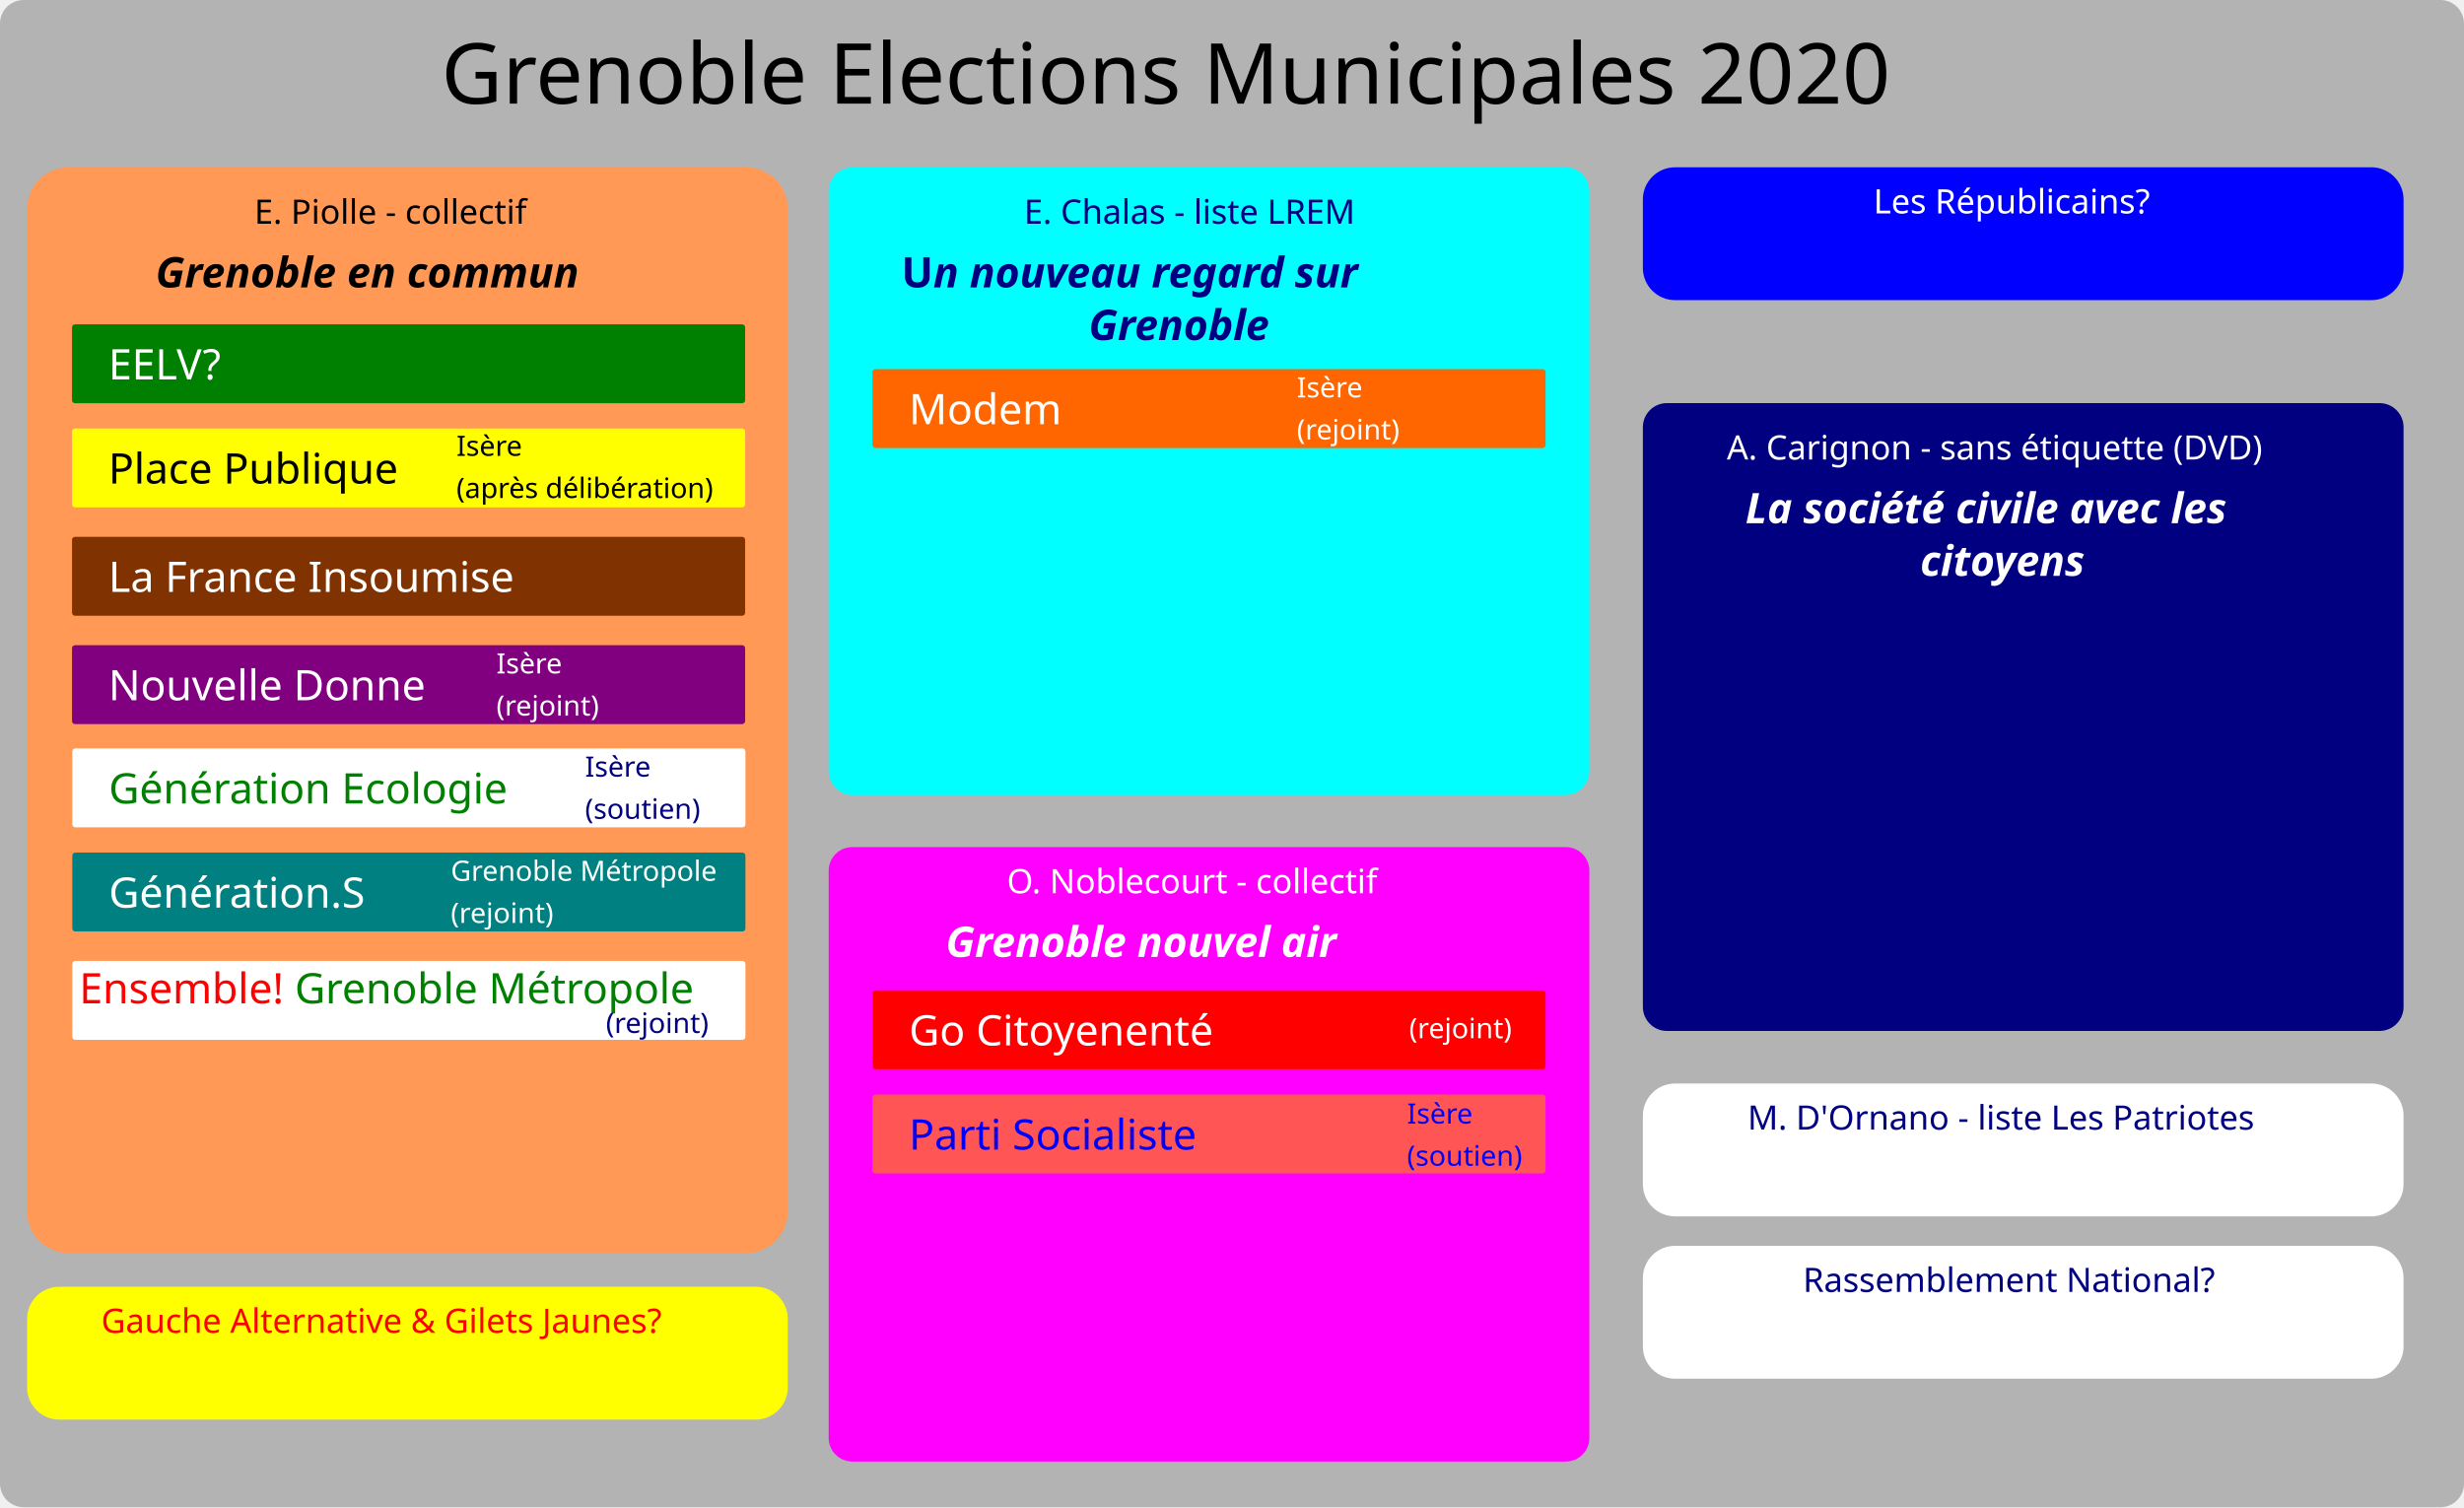
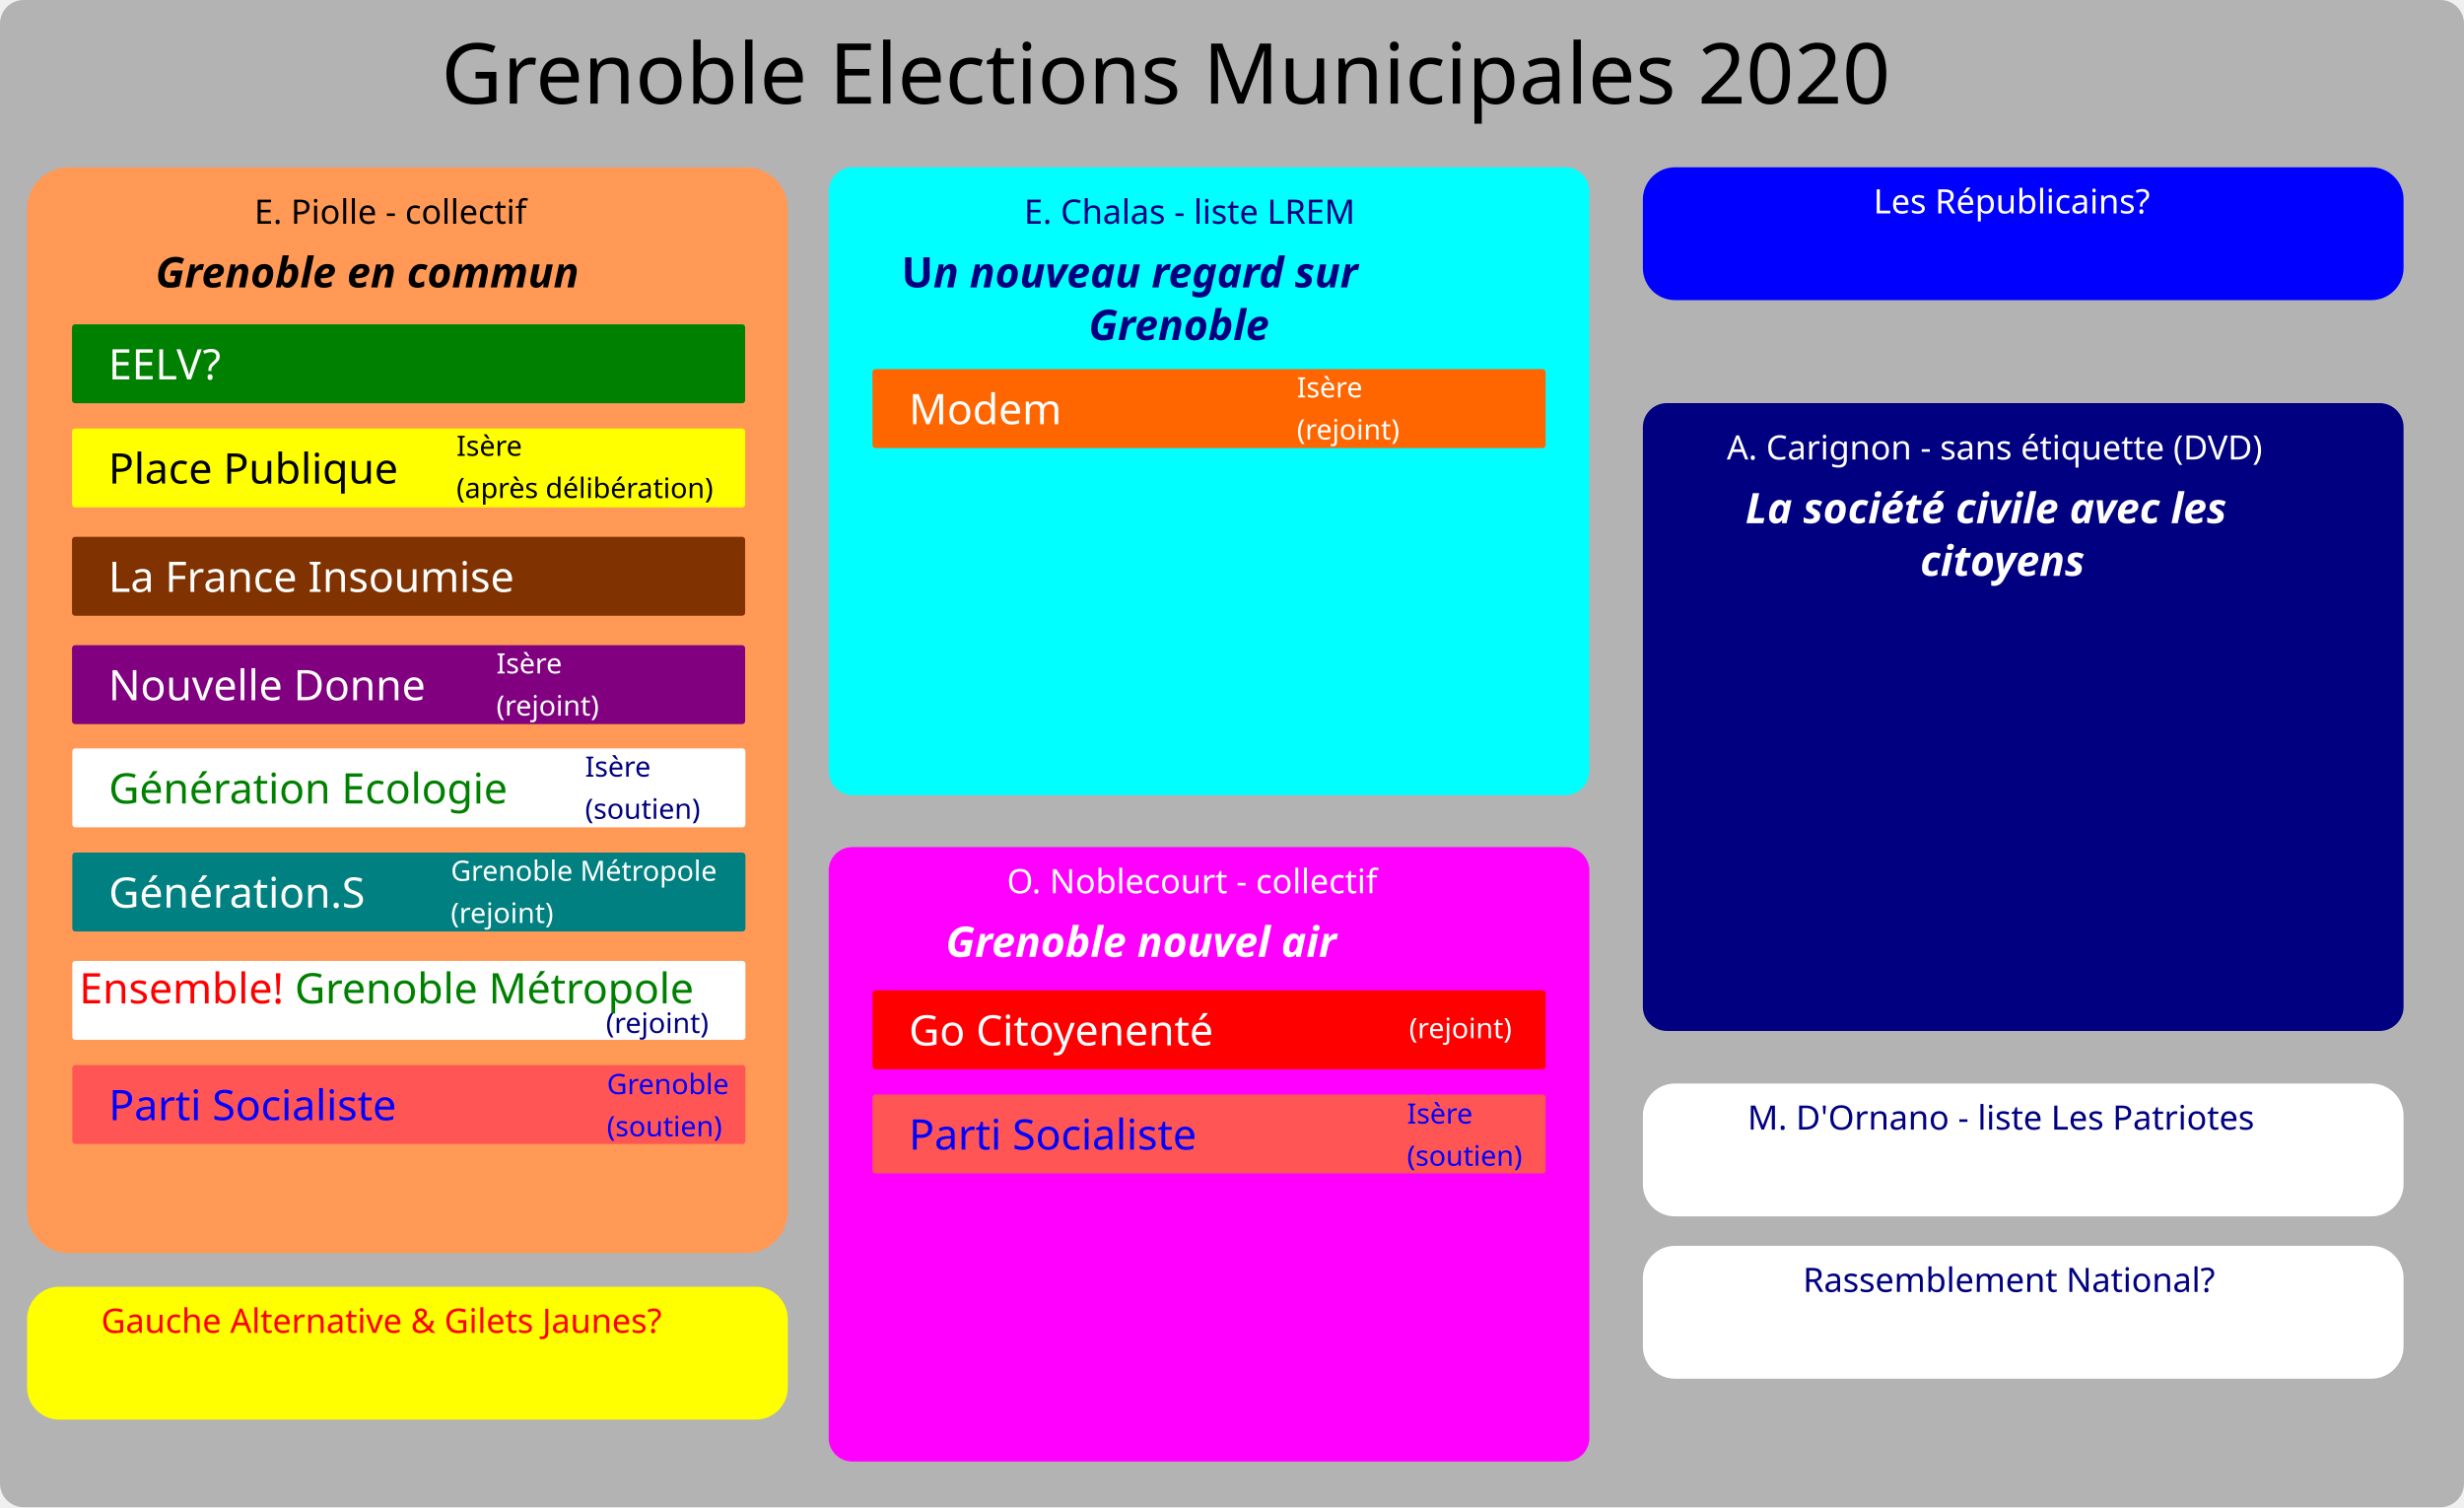
<svg xmlns="http://www.w3.org/2000/svg" width="309.641mm" height="189.4mm" viewBox="0 0 309.641 189.4" version="1.1" id="svg8">
-   <defs id="defs2" />
+   <defs id="defs2">
+     <marker style="overflow:visible;" id="Arrow2Lend" refX="0.0" refY="0.0" orient="auto">
+       <path transform="scale(1.1) rotate(180) translate(1,0)" d="M 8.719,4.034 L -2.207,0.016 L 8.719,-4.002 C 6.973,-1.63 6.983,1.616 8.719,4.034 z " style="fill-rule:evenodd;stroke-width:0.625;stroke-linejoin:round;stroke:#000000;stroke-opacity:1;fill:#000000;fill-opacity:1" id="path1338" />
+     </marker>
+     <marker style="overflow:visible" id="Arrow2Lstart" refX="0.0" refY="0.0" orient="auto">
+       <path transform="scale(1.1) translate(1,0)" d="M 8.719,4.034 L -2.207,0.016 L 8.719,-4.002 C 6.973,-1.63 6.983,1.616 8.719,4.034 z " style="fill-rule:evenodd;stroke-width:0.625;stroke-linejoin:round;stroke:#000000;stroke-opacity:1;fill:#000000;fill-opacity:1" id="path1335" />
+     </marker>
+   </defs>
  <g transform="translate(-3.993841,-8.021178)" id="layer1">
    <rect ry="2.969" y="8.021" x="3.994" height="189.4" width="309.641" id="rect1052" style="fill:#b3b3b3;stroke-width:0.262" />
    <text xml:space="preserve" style="font-style:normal;font-weight:normal;font-size:10.583px;line-height:1.25;font-family:sans-serif;fill:#000000;fill-opacity:1;stroke:none;stroke-width:0.265" x="59.446" y="21.039" id="text12">
      <tspan id="tspan10" x="59.446" y="21.039" style="stroke-width:0.265">Grenoble Elections Municipales 2020</tspan>
    </text>
    <rect style="fill:#ff9955;fill-rule:evenodd;stroke-width:0.235" id="rect14" width="95.592" height="136.442" x="7.399" y="29.043" ry="5.227" />
    <text xml:space="preserve" style="font-style:normal;font-weight:normal;font-size:5.292px;line-height:1.25;font-family:sans-serif;fill:#000000;fill-opacity:1;stroke:none;stroke-width:0.265" x="23.552" y="44.137" id="text18">
      <tspan id="tspan16" x="23.552" y="44.137" style="font-style:italic;font-variant:normal;font-weight:bold;font-stretch:normal;font-family:sans-serif;-inkscape-font-specification:'sans-serif Bold Italic';stroke-width:0.265">Grenoble en commun</tspan>
    </text>
    <text xml:space="preserve" style="font-style:normal;font-weight:normal;font-size:4.233px;line-height:1.25;font-family:sans-serif;fill:#000000;fill-opacity:1;stroke:none;stroke-width:0.265" x="35.961" y="36.133" id="text22">
      <tspan id="tspan20" x="35.961" y="36.133" style="stroke-width:0.265">E. Piolle - collectif</tspan>
    </text>
    <rect ry="3.022" y="29.043" x="108.131" height="78.897" width="95.592" id="rect14-2" style="fill:#00ffff;fill-rule:evenodd;stroke-width:0.179" />
    <text id="text18-9" y="44.137" x="155.584" style="font-style:normal;font-weight:normal;font-size:5.292px;line-height:1.25;font-family:sans-serif;text-align:center;text-anchor:middle;fill:#000080;fill-opacity:1;stroke:none;stroke-width:0.265" xml:space="preserve">
      <tspan style="font-style:normal;font-variant:normal;font-weight:bold;font-stretch:normal;font-family:sans-serif;-inkscape-font-specification:'sans-serif Bold';text-align:center;text-anchor:middle;fill:#000080;stroke-width:0.265" y="44.137" x="155.584" id="tspan16-8">U<tspan style="font-style:italic;font-variant:normal;font-weight:bold;font-stretch:normal;font-family:sans-serif;-inkscape-font-specification:'sans-serif Bold Italic';fill:#000080" id="tspan53">n nouveau regard sur</tspan>
      </tspan>
      <tspan style="font-style:italic;font-variant:normal;font-weight:bold;font-stretch:normal;font-family:sans-serif;-inkscape-font-specification:'sans-serif Bold Italic';text-align:center;text-anchor:middle;fill:#000080;stroke-width:0.265" y="50.751" x="155.584" id="tspan51">Grenoble</tspan>
    </text>
    <text id="text22-2" y="36.133" x="132.687" style="font-style:normal;font-weight:normal;font-size:4.233px;line-height:1.25;font-family:sans-serif;fill:#000080;fill-opacity:1;stroke:none;stroke-width:0.265" xml:space="preserve">
      <tspan style="fill:#000080;stroke-width:0.265" y="36.133" x="132.687" id="tspan20-0">E. Chalas - liste LREM</tspan>
    </text>
    <rect style="fill:#000080;fill-rule:evenodd;stroke-width:0.179" id="rect14-2-5" width="95.592" height="78.897" x="210.447" y="58.677" ry="3.022" />
    <text xml:space="preserve" style="font-style:normal;font-weight:normal;font-size:5.292px;line-height:1.25;font-family:sans-serif;text-align:center;text-anchor:middle;fill:#ffffff;fill-opacity:1;stroke:none;stroke-width:0.265" x="259.071" y="73.77" id="text18-9-8">
      <tspan id="tspan51-5" x="259.071" y="73.77" style="font-style:italic;font-variant:normal;font-weight:bold;font-stretch:normal;font-family:sans-serif;-inkscape-font-specification:'sans-serif Bold Italic';text-align:center;text-anchor:middle;fill:#ffffff;stroke-width:0.265">La société civile avec les </tspan>
      <tspan id="tspan93" x="259.071" y="80.385" style="font-style:italic;font-variant:normal;font-weight:bold;font-stretch:normal;font-family:sans-serif;-inkscape-font-specification:'sans-serif Bold Italic';text-align:center;text-anchor:middle;fill:#ffffff;stroke-width:0.265">citoyens</tspan>
    </text>
    <text xml:space="preserve" style="font-style:normal;font-weight:normal;font-size:4.233px;line-height:1.25;font-family:sans-serif;fill:#ffffff;fill-opacity:1;stroke:none;stroke-width:0.265" x="220.991" y="65.766" id="text22-2-1">
      <tspan id="tspan20-0-3" x="220.991" y="65.766" style="fill:#ffffff;stroke-width:0.265">A. Carignon - sans étiquette (DVD)</tspan>
    </text>
    <rect style="fill:#ff00ff;fill-rule:evenodd;stroke-width:0.177" id="rect14-2-2" width="95.592" height="77.209" x="108.131" y="114.473" ry="2.958" />
    <text xml:space="preserve" style="font-style:normal;font-weight:normal;font-size:5.292px;line-height:1.25;font-family:sans-serif;text-align:center;text-anchor:middle;fill:#ffffff;fill-opacity:1;stroke:none;stroke-width:0.265" x="155.65" y="128.27" id="text18-9-1">
      <tspan id="tspan51-1" x="155.65" y="128.27" style="font-style:italic;font-variant:normal;font-weight:bold;font-stretch:normal;font-family:sans-serif;-inkscape-font-specification:'sans-serif Bold Italic';text-align:center;text-anchor:middle;fill:#ffffff;stroke-width:0.265">Grenoble nouvel air<tspan style="font-style:normal;font-variant:normal;font-weight:bold;font-stretch:normal;font-family:sans-serif;-inkscape-font-specification:'sans-serif Bold';text-align:center;text-anchor:middle;fill:#ffffff;stroke-width:0.265" id="tspan128" />
      </tspan>
    </text>
    <text xml:space="preserve" style="font-style:normal;font-weight:normal;font-size:4.233px;line-height:1.25;font-family:sans-serif;fill:#ffffff;fill-opacity:1;stroke:none;stroke-width:0.265" x="130.525" y="120.266" id="text22-2-8">
      <tspan id="tspan20-0-7" x="130.525" y="120.266" style="fill:#ffffff;stroke-width:0.265">O. Noblecourt - collectif</tspan>
    </text>
    <rect ry="0.38" y="48.777" x="13.044" height="9.914" width="84.589" id="rect14-3" style="fill:#008000;fill-rule:evenodd;stroke-width:0.06" />
    <text xml:space="preserve" style="font-style:normal;font-weight:normal;font-size:5.292px;line-height:1.25;font-family:sans-serif;fill:#000000;fill-opacity:1;stroke:none;stroke-width:0.265" x="17.616" y="55.696" id="text125">
      <tspan id="tspan123" x="17.616" y="55.696" style="fill:#ffffff;stroke-width:0.265">EELV?</tspan>
    </text>
    <rect style="fill:#ffff00;fill-rule:evenodd;stroke-width:0.06" id="rect14-3-9" width="84.589" height="9.914" x="13.044" y="61.866" ry="0.38" />
    <text id="text125-1" y="68.785" x="17.616" style="font-style:normal;font-weight:normal;font-size:5.292px;line-height:1.25;font-family:sans-serif;fill:#000000;fill-opacity:1;stroke:none;stroke-width:0.265" xml:space="preserve">
      <tspan style="fill:#000000;stroke-width:0.265" y="68.785" x="17.616" id="tspan123-7">Place Publique</tspan>
    </text>
    <text xml:space="preserve" style="font-size:4.233px;line-height:1.25;font-family:sans-serif;stroke-width:0.265" x="61.357" y="65.307" id="text150">
      <tspan id="tspan148" x="61.357" y="65.307" style="font-size:3.528px;stroke-width:0.265">Isère</tspan>
      <tspan x="61.357" y="70.598" style="font-size:3.528px;stroke-width:0.265" id="tspan152">(après délibération)</tspan>
    </text>
    <rect ry="0.38" y="75.483" x="13.044" height="9.914" width="84.589" id="rect14-3-9-0" style="fill:#803300;fill-rule:evenodd;stroke-width:0.06" />
    <text xml:space="preserve" style="font-style:normal;font-weight:normal;font-size:5.292px;line-height:1.25;font-family:sans-serif;fill:#ffffff;fill-opacity:1;stroke:none;stroke-width:0.265" x="17.616" y="82.403" id="text125-1-9">
      <tspan id="tspan123-7-5" x="17.616" y="82.403" style="fill:#ffffff;stroke-width:0.265">La France Insoumise</tspan>
    </text>
    <rect style="fill:#800080;fill-rule:evenodd;stroke-width:0.06" id="rect14-3-9-0-0" width="84.589" height="9.914" x="13.044" y="89.101" ry="0.38" />
    <text id="text125-1-9-3" y="96.02" x="17.616" style="font-style:normal;font-weight:normal;font-size:5.292px;line-height:1.25;font-family:sans-serif;fill:#ffffff;fill-opacity:1;stroke:none;stroke-width:0.265" xml:space="preserve">
      <tspan style="fill:#ffffff;stroke-width:0.265" y="96.02" x="17.616" id="tspan123-7-5-9">Nouvelle Donne</tspan>
    </text>
    <text id="text150-3" y="92.65" x="66.366" style="font-size:4.233px;line-height:1.25;font-family:sans-serif;fill:#ffffff;stroke-width:0.265" xml:space="preserve">
      <tspan style="font-size:3.528px;fill:#ffffff;stroke-width:0.265" y="92.65" x="66.366" id="tspan148-7">Isère</tspan>
      <tspan id="tspan152-8" style="font-size:3.528px;fill:#ffffff;stroke-width:0.265" y="97.942" x="66.366">(rejoint)</tspan>
    </text>
    <rect ry="0.38" y="102.071" x="13.081" height="9.914" width="84.589" id="rect14-3-9-0-0-4" style="fill:#ffffff;fill-rule:evenodd;stroke-width:0.06" />
    <text xml:space="preserve" style="font-style:normal;font-weight:normal;font-size:5.292px;line-height:1.25;font-family:sans-serif;fill:#008000;fill-opacity:1;stroke:none;stroke-width:0.265" x="17.653" y="108.99" id="text125-1-9-3-9">
      <tspan id="tspan123-7-5-9-1" x="17.653" y="108.99" style="fill:#008000;stroke-width:0.265">Génération Ecologie</tspan>
    </text>
    <text xml:space="preserve" style="font-size:4.233px;line-height:1.25;font-family:sans-serif;fill:#000080;stroke-width:0.265" x="77.515" y="105.62" id="text150-3-7">
      <tspan id="tspan148-7-5" x="77.515" y="105.62" style="font-size:3.528px;fill:#000080;stroke-width:0.265">Isère</tspan>
      <tspan x="77.515" y="110.911" style="font-size:3.528px;fill:#000080;stroke-width:0.265" id="tspan152-8-5">(soutien)</tspan>
    </text>
    <rect ry="0.38" y="54.409" x="113.632" height="9.914" width="84.589" id="rect14-3-9-0-0-45" style="fill:#ff6600;fill-rule:evenodd;stroke-width:0.06" />
    <text xml:space="preserve" style="font-style:normal;font-weight:normal;font-size:5.292px;line-height:1.25;font-family:sans-serif;fill:#ffffff;fill-opacity:1;stroke:none;stroke-width:0.265" x="118.21" y="61.328" id="text125-1-9-3-8">
      <tspan id="tspan123-7-5-9-6" x="118.21" y="61.328" style="fill:#ffffff;stroke-width:0.265">Modem</tspan>
    </text>
    <text xml:space="preserve" style="font-size:4.233px;line-height:1.25;font-family:sans-serif;fill:#ffffff;stroke-width:0.265" x="166.96" y="57.958" id="text150-3-2">
      <tspan id="tspan148-7-51" x="166.96" y="57.958" style="font-size:3.528px;fill:#ffffff;stroke-width:0.265">Isère</tspan>
      <tspan x="166.96" y="63.25" style="font-size:3.528px;fill:#ffffff;stroke-width:0.265" id="tspan152-8-3">(rejoint)</tspan>
    </text>
    <rect style="fill:#ff0000;fill-rule:evenodd;stroke-width:0.06" id="rect14-3-9-0-0-45-9" width="84.589" height="9.914" x="113.632" y="132.474" ry="0.38" />
    <text id="text125-1-9-3-8-3" y="139.394" x="118.21" style="font-style:normal;font-weight:normal;font-size:5.292px;line-height:1.25;font-family:sans-serif;fill:#ffffff;fill-opacity:1;stroke:none;stroke-width:0.265" xml:space="preserve">
      <tspan style="fill:#ffffff;stroke-width:0.265" y="139.394" x="118.21" id="tspan123-7-5-9-6-4">Go Citoyenenté</tspan>
    </text>
    <text id="text150-3-2-1" y="138.484" x="181.07" style="font-size:4.233px;line-height:1.25;font-family:sans-serif;fill:#ffffff;stroke-width:0.265" xml:space="preserve">
      <tspan id="tspan152-8-3-5" style="font-size:3.528px;fill:#ffffff;stroke-width:0.265" y="138.484" x="181.07">(rejoint)</tspan>
    </text>
    <rect ry="4.045" y="144.178" x="210.447" height="16.695" width="95.592" id="rect14-2-2-5" style="fill:#ffffff;fill-rule:evenodd;stroke-width:0.082" />
    <text id="text22-2-8-0" y="149.97" x="223.604" style="font-style:normal;font-weight:normal;font-size:4.233px;line-height:1.25;font-family:sans-serif;fill:#000080;fill-opacity:1;stroke:none;stroke-width:0.265" xml:space="preserve">
      <tspan style="fill:#000080;stroke-width:0.265" y="149.97" x="223.604" id="tspan20-0-7-6">M. D'Ornano - liste Les Patriotes</tspan>
    </text>
    <rect ry="0.38" y="115.16" x="13.081" height="9.914" width="84.589" id="rect14-3-9-0-0-7" style="fill:#008080;fill-rule:evenodd;stroke-width:0.06" />
    <text xml:space="preserve" style="font-style:normal;font-weight:normal;font-size:5.292px;line-height:1.25;font-family:sans-serif;fill:#ffffff;fill-opacity:1;stroke:none;stroke-width:0.265" x="17.653" y="122.079" id="text125-1-9-3-7">
      <tspan id="tspan123-7-5-9-9" x="17.653" y="122.079" style="fill:#ffffff;stroke-width:0.265">Génération.S</tspan>
    </text>
    <text xml:space="preserve" style="font-size:4.233px;line-height:1.25;font-family:sans-serif;fill:#ffffff;stroke-width:0.265" x="60.639" y="118.708" id="text150-3-5">
      <tspan id="tspan148-7-3" x="60.639" y="118.708" style="font-size:3.528px;fill:#ffffff;stroke-width:0.265">Grenoble Métropole</tspan>
      <tspan x="60.639" y="124" style="font-size:3.528px;fill:#ffffff;stroke-width:0.265" id="tspan152-8-33">(rejoint)</tspan>
    </text>
    <rect style="fill:#ffffff;fill-rule:evenodd;stroke-width:0.06" id="rect14-3-9-0-0-4-3" width="84.589" height="9.914" x="13.081" y="128.777" ry="0.38" />
    <text id="text125-1-9-3-9-5" y="134.109" x="13.948" style="font-style:normal;font-weight:normal;font-size:5.292px;line-height:1.25;font-family:sans-serif;fill:#ff0000;fill-opacity:1;stroke:none;stroke-width:0.265" xml:space="preserve">
      <tspan style="fill:#ff0000;stroke-width:0.265" y="134.109" x="13.948" id="tspan123-7-5-9-1-0">Ensemble! <tspan id="tspan1154" style="fill:#008000">Grenoble Métropole</tspan>
      </tspan>
    </text>
    <text id="text150-3-7-2" y="137.827" x="80.135" style="font-size:4.233px;line-height:1.25;font-family:sans-serif;fill:#000080;stroke-width:0.265" xml:space="preserve">
      <tspan id="tspan152-8-5-2" style="font-size:3.528px;fill:#000080;stroke-width:0.265" y="137.827" x="80.135">(rejoint)</tspan>
    </text>
    <rect style="fill:#0000ff;fill-rule:evenodd;stroke-width:0.082" id="rect14-2-2-5-8" width="95.592" height="16.695" x="210.447" y="29.043" ry="4.045" />
    <text xml:space="preserve" style="font-style:normal;font-weight:normal;font-size:4.233px;line-height:1.25;font-family:sans-serif;fill:#ffffff;fill-opacity:1;stroke:none;stroke-width:0.265" x="239.431" y="34.836" id="text22-2-8-0-4">
      <tspan id="tspan20-0-7-6-5" x="239.431" y="34.836" style="fill:#ffffff;stroke-width:0.265">Les Républicains?</tspan>
    </text>
    <rect ry="4.045" y="169.719" x="7.399" height="16.695" width="95.592" id="rect14-2-2-5-8-6" style="fill:#ffff00;fill-rule:evenodd;stroke-width:0.082" />
    <text id="text22-2-8-0-4-1" y="175.511" x="16.702" style="font-style:normal;font-weight:normal;font-size:4.233px;line-height:1.25;font-family:sans-serif;fill:#ff0000;fill-opacity:1;stroke:none;stroke-width:0.265" xml:space="preserve">
      <tspan style="fill:#ff0000;stroke-width:0.265" y="175.511" x="16.702" id="tspan20-0-7-6-5-5">Gauche Alternative &amp; Gilets Jaunes?</tspan>
    </text>
    <rect style="fill:#ffffff;fill-rule:evenodd;stroke-width:0.082" id="rect14-2-2-5-6" width="95.592" height="16.695" x="210.447" y="164.577" ry="4.045" />
    <text xml:space="preserve" style="font-style:normal;font-weight:normal;font-size:4.233px;line-height:1.25;font-family:sans-serif;fill:#000080;fill-opacity:1;stroke:none;stroke-width:0.265" x="230.568" y="170.369" id="text22-2-8-0-0">
      <tspan id="tspan20-0-7-6-3" x="230.568" y="170.369" style="fill:#000080;stroke-width:0.265">Rassemblement National?</tspan>
    </text>
-     <rect ry="0.38" y="145.563" x="113.632" height="9.914" width="84.589" id="rect14-3-9-0-0-45-9-9" style="fill:#ff5555;fill-rule:evenodd;stroke-width:0.06" />
+     <rect ry="0.38" y="145.563" x="113.632" height="9.914" width="84.589" id="rect14-3-9-0-0-45-9-9" style="fill:#ff5555;fill-rule:evenodd;stroke-width:0.06;fill-opacity:1" />
    <text xml:space="preserve" style="font-style:normal;font-weight:normal;font-size:5.292px;line-height:1.25;font-family:sans-serif;fill:#0000ff;fill-opacity:1;stroke:none;stroke-width:0.265" x="118.21" y="152.482" id="text125-1-9-3-8-3-0">
      <tspan id="tspan123-7-5-9-6-4-7" x="118.21" y="152.482" style="fill:#0000ff;stroke-width:0.265">Parti Socialiste</tspan>
    </text>
    <text xml:space="preserve" style="font-size:4.233px;line-height:1.25;font-family:sans-serif;fill:#0000ff;stroke-width:0.265" x="180.808" y="149.215" id="text150-3-2-1-1">
      <tspan x="180.808" y="149.215" style="font-size:3.528px;fill:#0000ff;stroke-width:0.265" id="tspan152-8-3-5-6">Isère</tspan>
      <tspan id="tspan1267" x="180.808" y="154.507" style="font-size:3.528px;fill:#0000ff;stroke-width:0.265">(soutien)</tspan>
    </text>
+     <rect style="fill:#ff5555;fill-rule:evenodd;stroke-width:0.06" id="rect14-3-9-0-0-45-9-9-2" width="84.589" height="9.914" x="13.081" y="141.866" ry="0.38" />
+     <text id="text125-1-9-3-8-3-0-8" y="148.785" x="17.659" style="font-style:normal;font-weight:normal;font-size:5.292px;line-height:1.25;font-family:sans-serif;fill:#0000ff;fill-opacity:1;stroke:none;stroke-width:0.265" xml:space="preserve">
+       <tspan style="fill:#0000ff;stroke-width:0.265" y="148.785" x="17.659" id="tspan123-7-5-9-6-4-7-2">Parti Socialiste</tspan>
+     </text>
+     <text id="text150-3-2-1-1-4" y="145.518" x="80.257" style="font-size:4.233px;line-height:1.25;font-family:sans-serif;fill:#0000ff;stroke-width:0.265" xml:space="preserve">
+       <tspan id="tspan152-8-3-5-6-8" style="font-size:3.528px;fill:#0000ff;stroke-width:0.265" y="145.518" x="80.257">Grenoble</tspan>
+       <tspan style="font-size:3.528px;fill:#0000ff;stroke-width:0.265" y="150.81" x="80.257" id="tspan1267-3">(soutien)</tspan>
+     </text>
  </g>
</svg>
